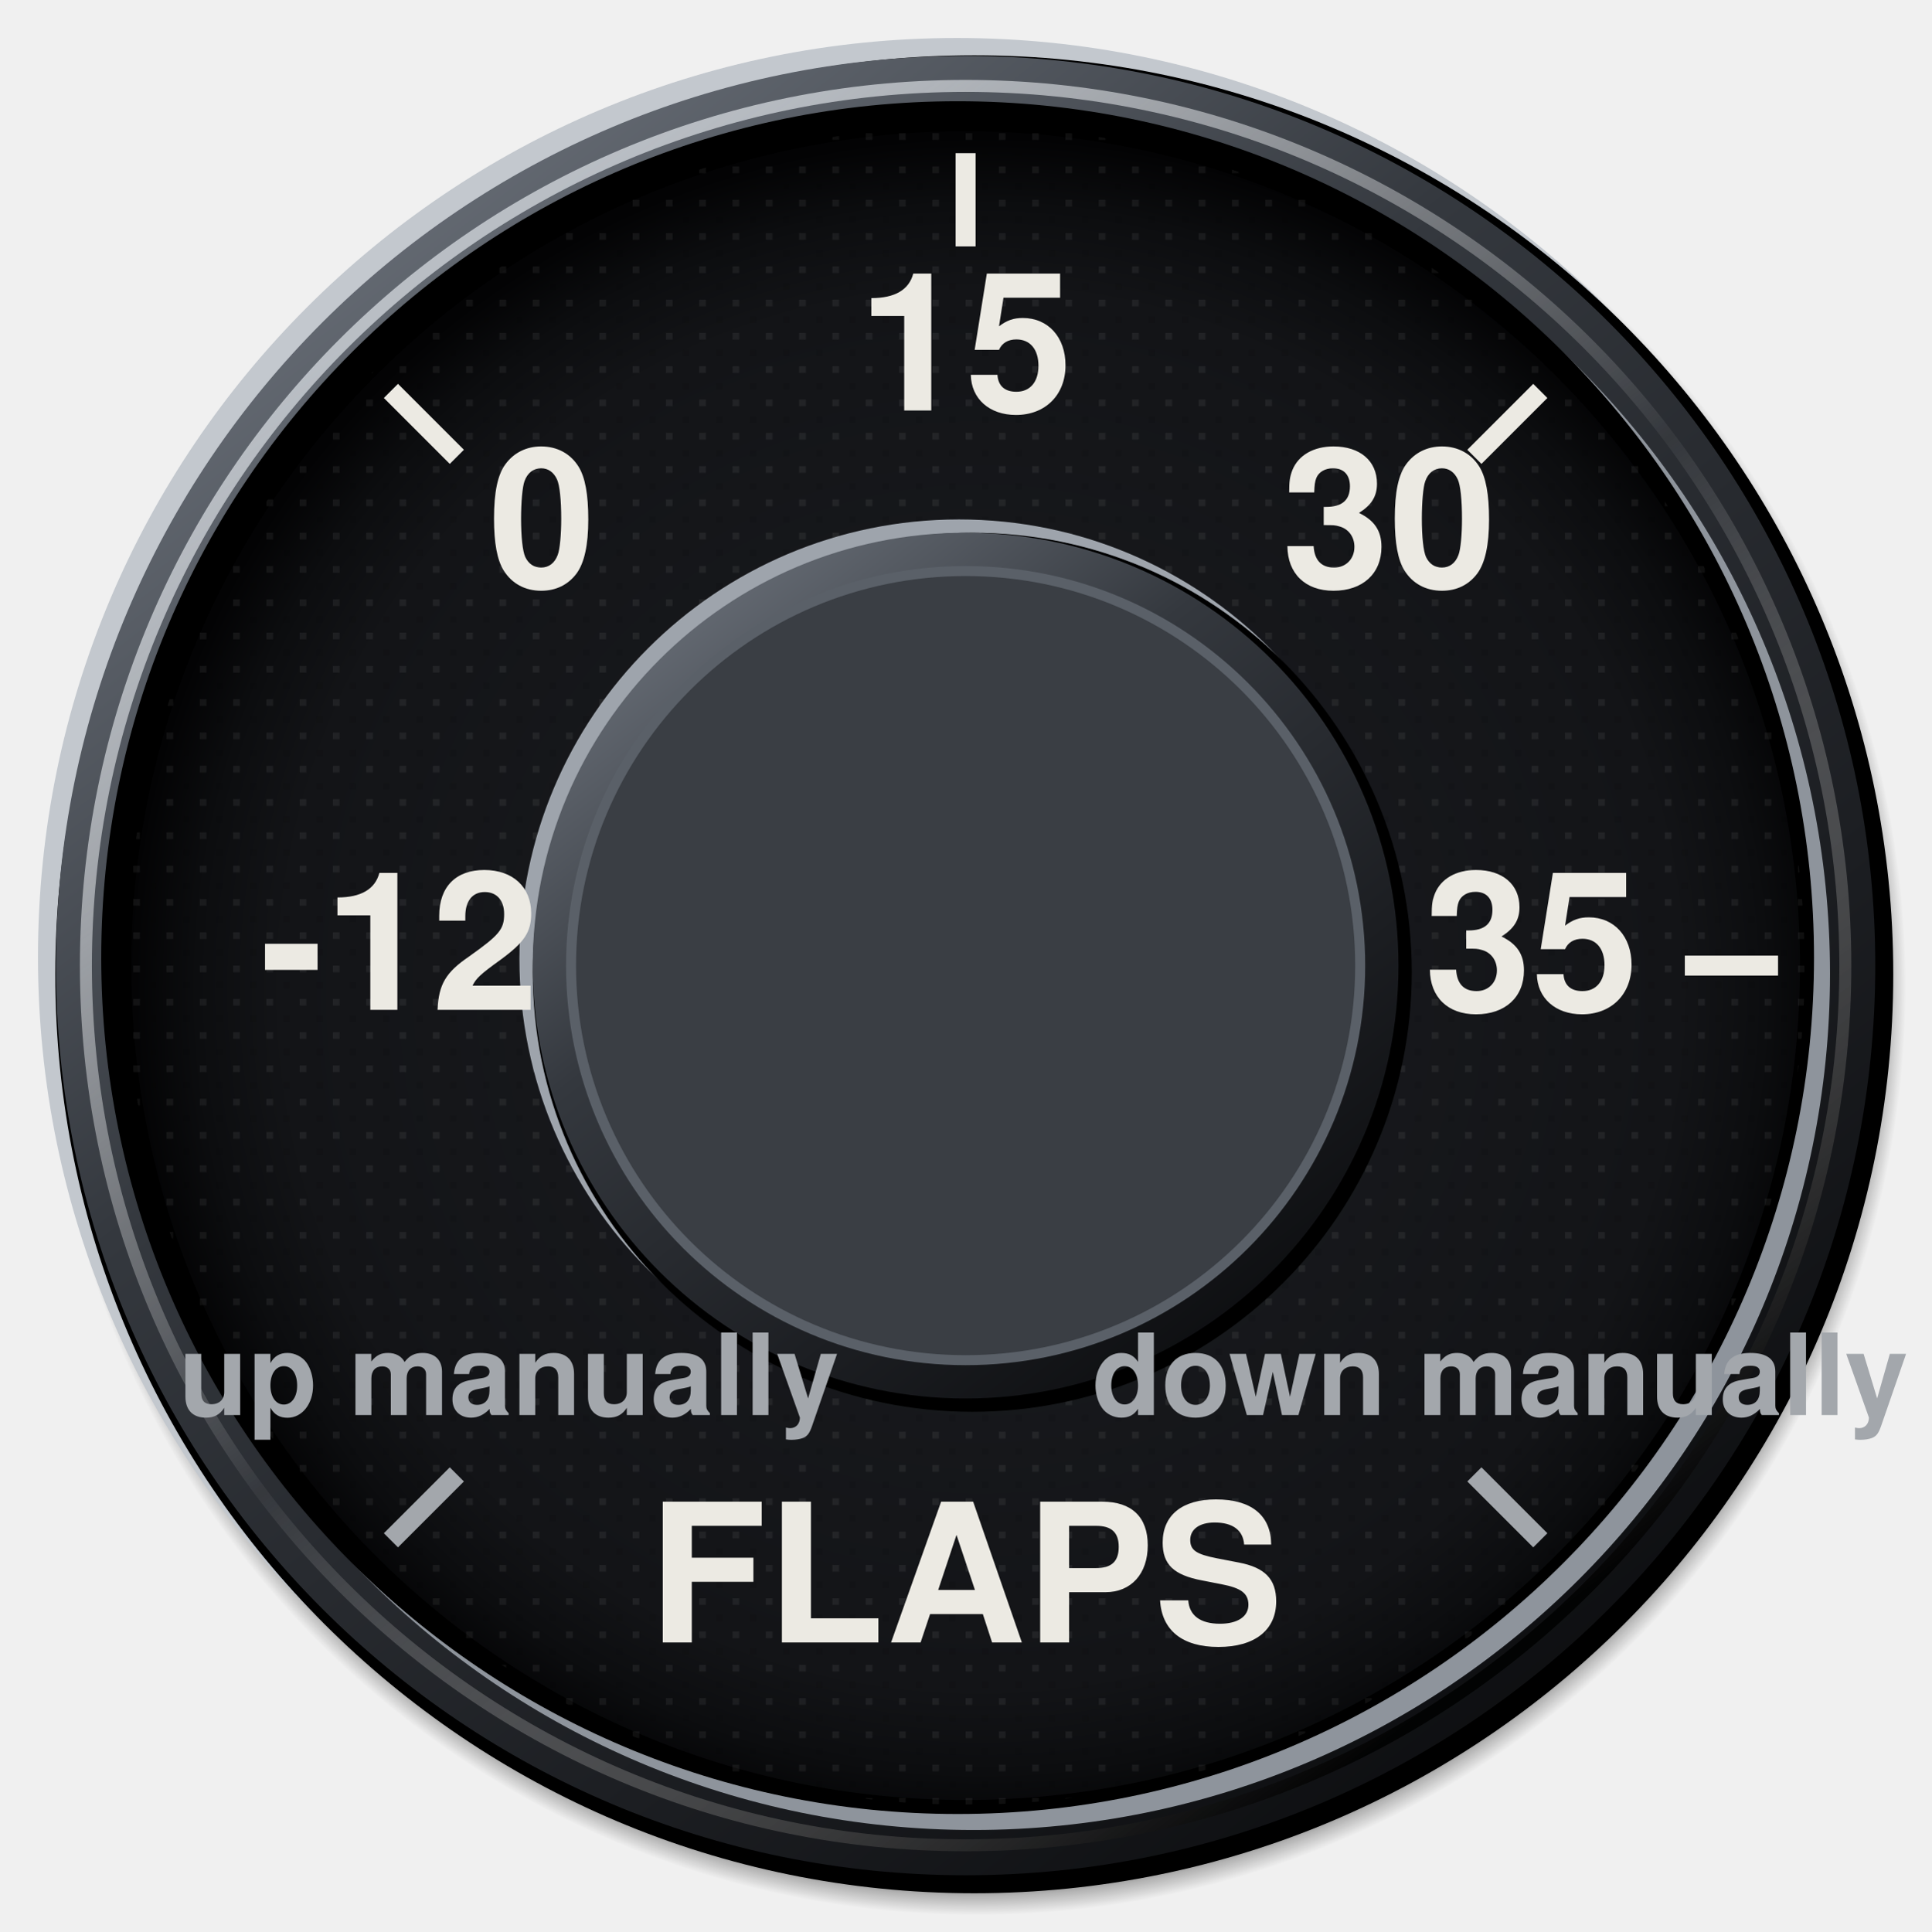
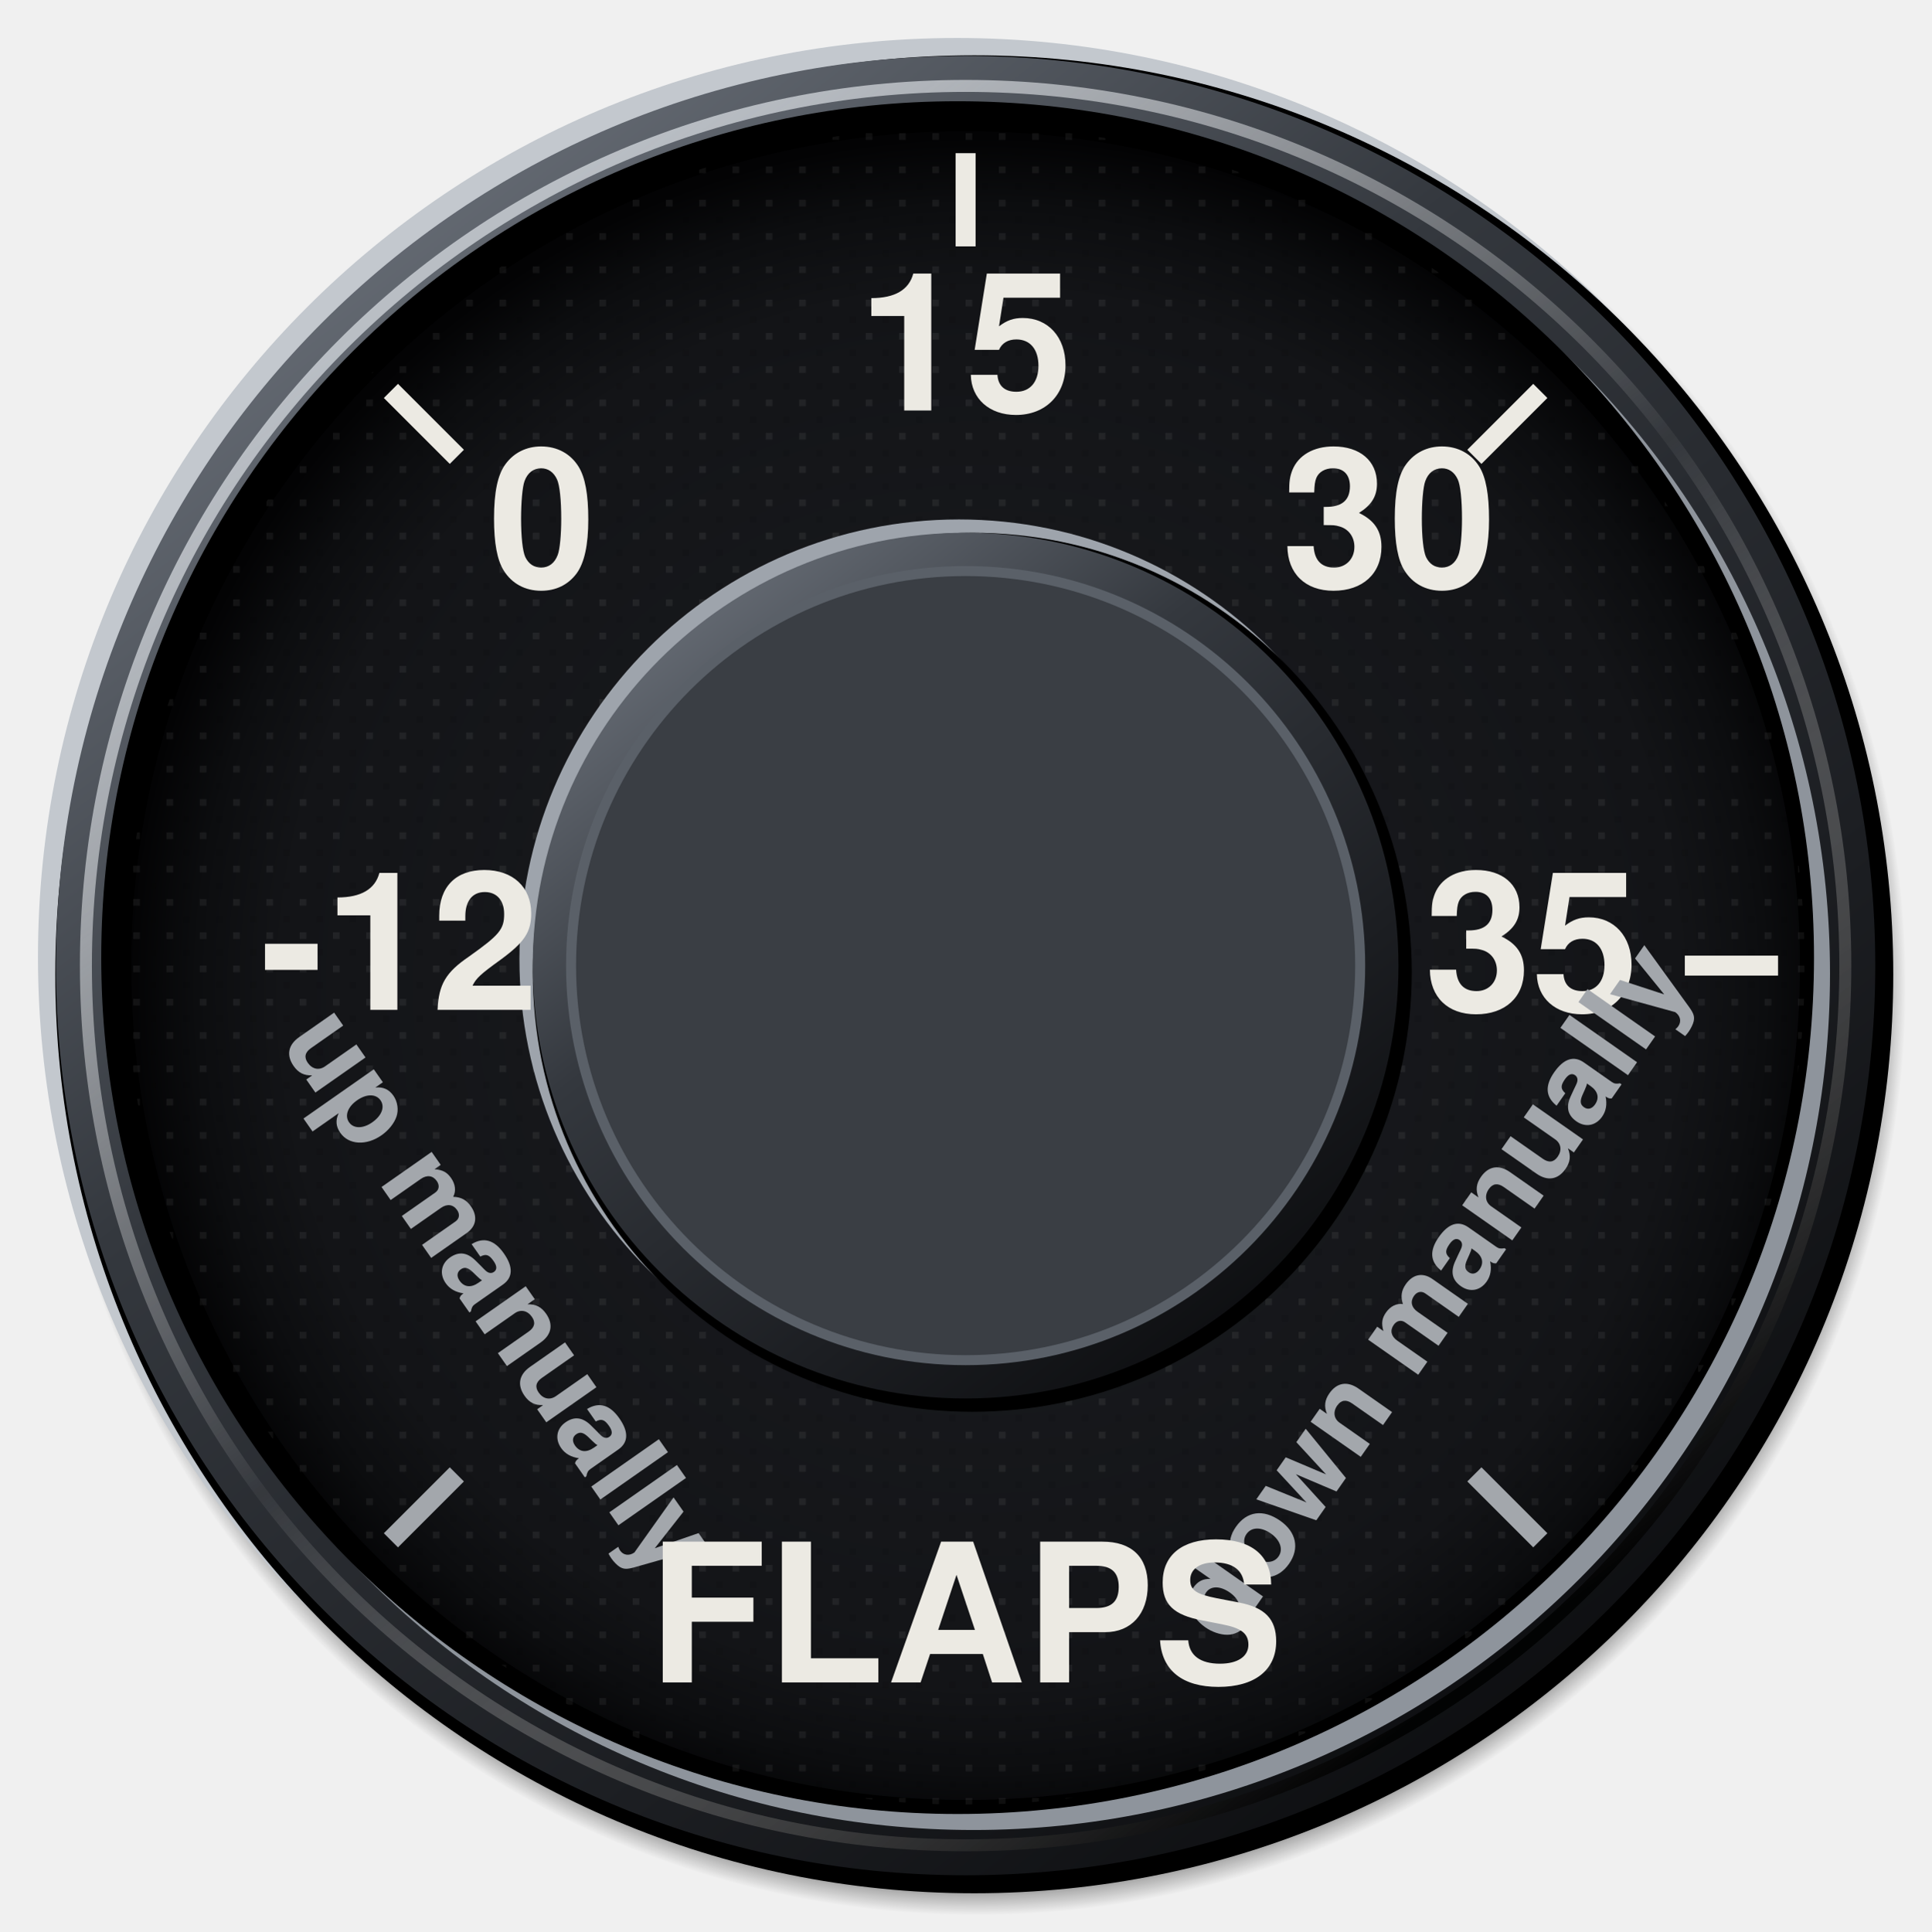
<svg xmlns="http://www.w3.org/2000/svg" viewBox="0 0 290 290" width="290" height="290">
  <defs>
    <radialGradient id="a" gradientUnits="userSpaceOnUse" cx="146.6" cy="148" r="139.6">
      <stop offset="0" stop-color="#000" stop-opacity="0.55" />
      <stop offset="0.96" stop-color="#000" stop-opacity="0.55" />
      <stop offset="0.98" stop-color="#000" stop-opacity="0.25" />
      <stop offset="1" stop-color="#000" stop-opacity="0" />
    </radialGradient>
    <linearGradient id="b" x1="0.15" y1="0.05" x2="0.85" y2="0.95">
      <stop offset="0" stop-color="#6B717A" />
      <stop offset="0.35" stop-color="#34383E" />
      <stop offset="0.72" stop-color="#1C1E22" />
      <stop offset="1" stop-color="#0B0C0E" />
    </linearGradient>
    <linearGradient id="c" x1="0.2" y1="0.1" x2="0.8" y2="0.9">
      <stop offset="0" stop-color="#C3C8CE" stop-opacity="0.9" />
      <stop offset="0.5" stop-color="#FFFFFF" stop-opacity="0.05" />
      <stop offset="1" stop-color="#000" stop-opacity="0.85" />
    </linearGradient>
    <radialGradient id="d" gradientUnits="userSpaceOnUse" cx="147.3" cy="148.5" r="128">
      <stop offset="0" stop-color="#1B1D21" />
      <stop offset="0.82" stop-color="#131417" />
      <stop offset="0.92" stop-color="#0C0D0F" />
      <stop offset="1" stop-color="#030304" />
    </radialGradient>
    <pattern id="e" width="5" height="5" patternUnits="userSpaceOnUse">
      <rect width="1" height="1" fill="#FFFFFF" fill-opacity="0.06" />
      <rect x="2.5" y="2.5" width="1" height="1" fill="#000" fill-opacity="0.08" />
    </pattern>
  </defs>
  <circle cx="146.6" cy="148" r="139.6" fill="url(#a)" />
  <circle cx="143.7" cy="143.7" r="138" fill="#C3C8CE" />
  <circle cx="146.3" cy="146.3" r="138" fill="#000" />
  <circle cx="145" cy="145" r="136.6" fill="url(#b)" />
  <circle cx="145" cy="145" r="133" fill="url(#c)" />
  <circle cx="145" cy="145" r="131.2" fill="url(#b)" />
  <circle cx="146.2" cy="146.2" r="128.6" fill="#8E949C" />
  <circle cx="143.8" cy="143.8" r="128.6" fill="#000" />
  <circle cx="145" cy="145" r="126" fill="url(#d)" stroke="#000" stroke-width="1.4" />
  <circle cx="145" cy="145" r="126" fill="url(#e)" />
  <circle cx="144" cy="144" r="66" fill="#9EA4AC" />
  <circle cx="146" cy="146" r="66" fill="#000" />
  <circle cx="145" cy="145" r="65" fill="url(#b)" />
  <circle cx="145" cy="145" r="60" fill="#5A6068" />
  <circle cx="145" cy="145" r="58.5" fill="#3A3E44" />
  <line x1="68.6" y1="221.4" x2="58.7" y2="231.3" stroke="#A3A7AC" stroke-width="3" stroke-linecap="butt" />
-   <text x="126" y="208.6" font-size="17" font-family="Helvetica, Arial, sans-serif" font-weight="bold" fill="#A3A7AC" text-anchor="end" dominant-baseline="central" textLength="84" lengthAdjust="spacingAndGlyphs" data-lettering="secondary">up manually</text>
+   <text x="73.7" y="194.9" transform="rotate(55 73.7 194.9)" font-size="17" font-family="Helvetica, Arial, sans-serif" font-weight="bold" fill="#A3A7AC" text-anchor="middle" dominant-baseline="central" textLength="80" lengthAdjust="spacingAndGlyphs" data-lettering="secondary">up manually</text>
  <text x="60" y="145" font-size="29" font-family="Helvetica, Arial, sans-serif" font-weight="bold" fill="#ECEAE3" text-anchor="middle" dominant-baseline="central">-12</text>
  <line x1="68.6" y1="68.6" x2="58.7" y2="58.7" stroke="#ECEAE3" stroke-width="3" stroke-linecap="butt" />
  <text x="81.4" y="81.4" font-size="29" font-family="Helvetica, Arial, sans-serif" font-weight="bold" fill="#ECEAE3" text-anchor="middle" dominant-baseline="central">0</text>
  <line x1="145" y1="37" x2="145" y2="23" stroke="#ECEAE3" stroke-width="3" stroke-linecap="butt" />
  <text x="145" y="55" font-size="29" font-family="Helvetica, Arial, sans-serif" font-weight="bold" fill="#ECEAE3" text-anchor="middle" dominant-baseline="central">15</text>
  <line x1="221.4" y1="68.6" x2="231.3" y2="58.7" stroke="#ECEAE3" stroke-width="3" stroke-linecap="butt" />
  <text x="208.6" y="81.4" font-size="29" font-family="Helvetica, Arial, sans-serif" font-weight="bold" fill="#ECEAE3" text-anchor="middle" dominant-baseline="central">30</text>
  <line x1="253" y1="145" x2="267" y2="145" stroke="#ECEAE3" stroke-width="3" stroke-linecap="butt" />
  <text x="230" y="145" font-size="29" font-family="Helvetica, Arial, sans-serif" font-weight="bold" fill="#ECEAE3" text-anchor="middle" dominant-baseline="central">35</text>
  <line x1="221.4" y1="221.4" x2="231.3" y2="231.3" stroke="#A3A7AC" stroke-width="3" stroke-linecap="butt" />
-   <text x="164" y="208.6" font-size="17" font-family="Helvetica, Arial, sans-serif" font-weight="bold" fill="#A3A7AC" text-anchor="start" dominant-baseline="central" textLength="96" lengthAdjust="spacingAndGlyphs" data-lettering="secondary">down manually</text>
-   <text x="145" y="240" font-size="29" font-family="Helvetica, Arial, sans-serif" font-weight="bold" fill="#ECEAE3" text-anchor="middle" dominant-baseline="central">FLAPS</text>
+   <text x="216.3" y="194.9" transform="rotate(-55 216.3 194.9)" font-size="17" font-family="Helvetica, Arial, sans-serif" font-weight="bold" fill="#A3A7AC" text-anchor="middle" dominant-baseline="central" textLength="82" lengthAdjust="spacingAndGlyphs" data-lettering="secondary">down manually</text>
+   <text x="145" y="246" font-size="29" font-family="Helvetica, Arial, sans-serif" font-weight="bold" fill="#ECEAE3" text-anchor="middle" dominant-baseline="central">FLAPS</text>
</svg>
